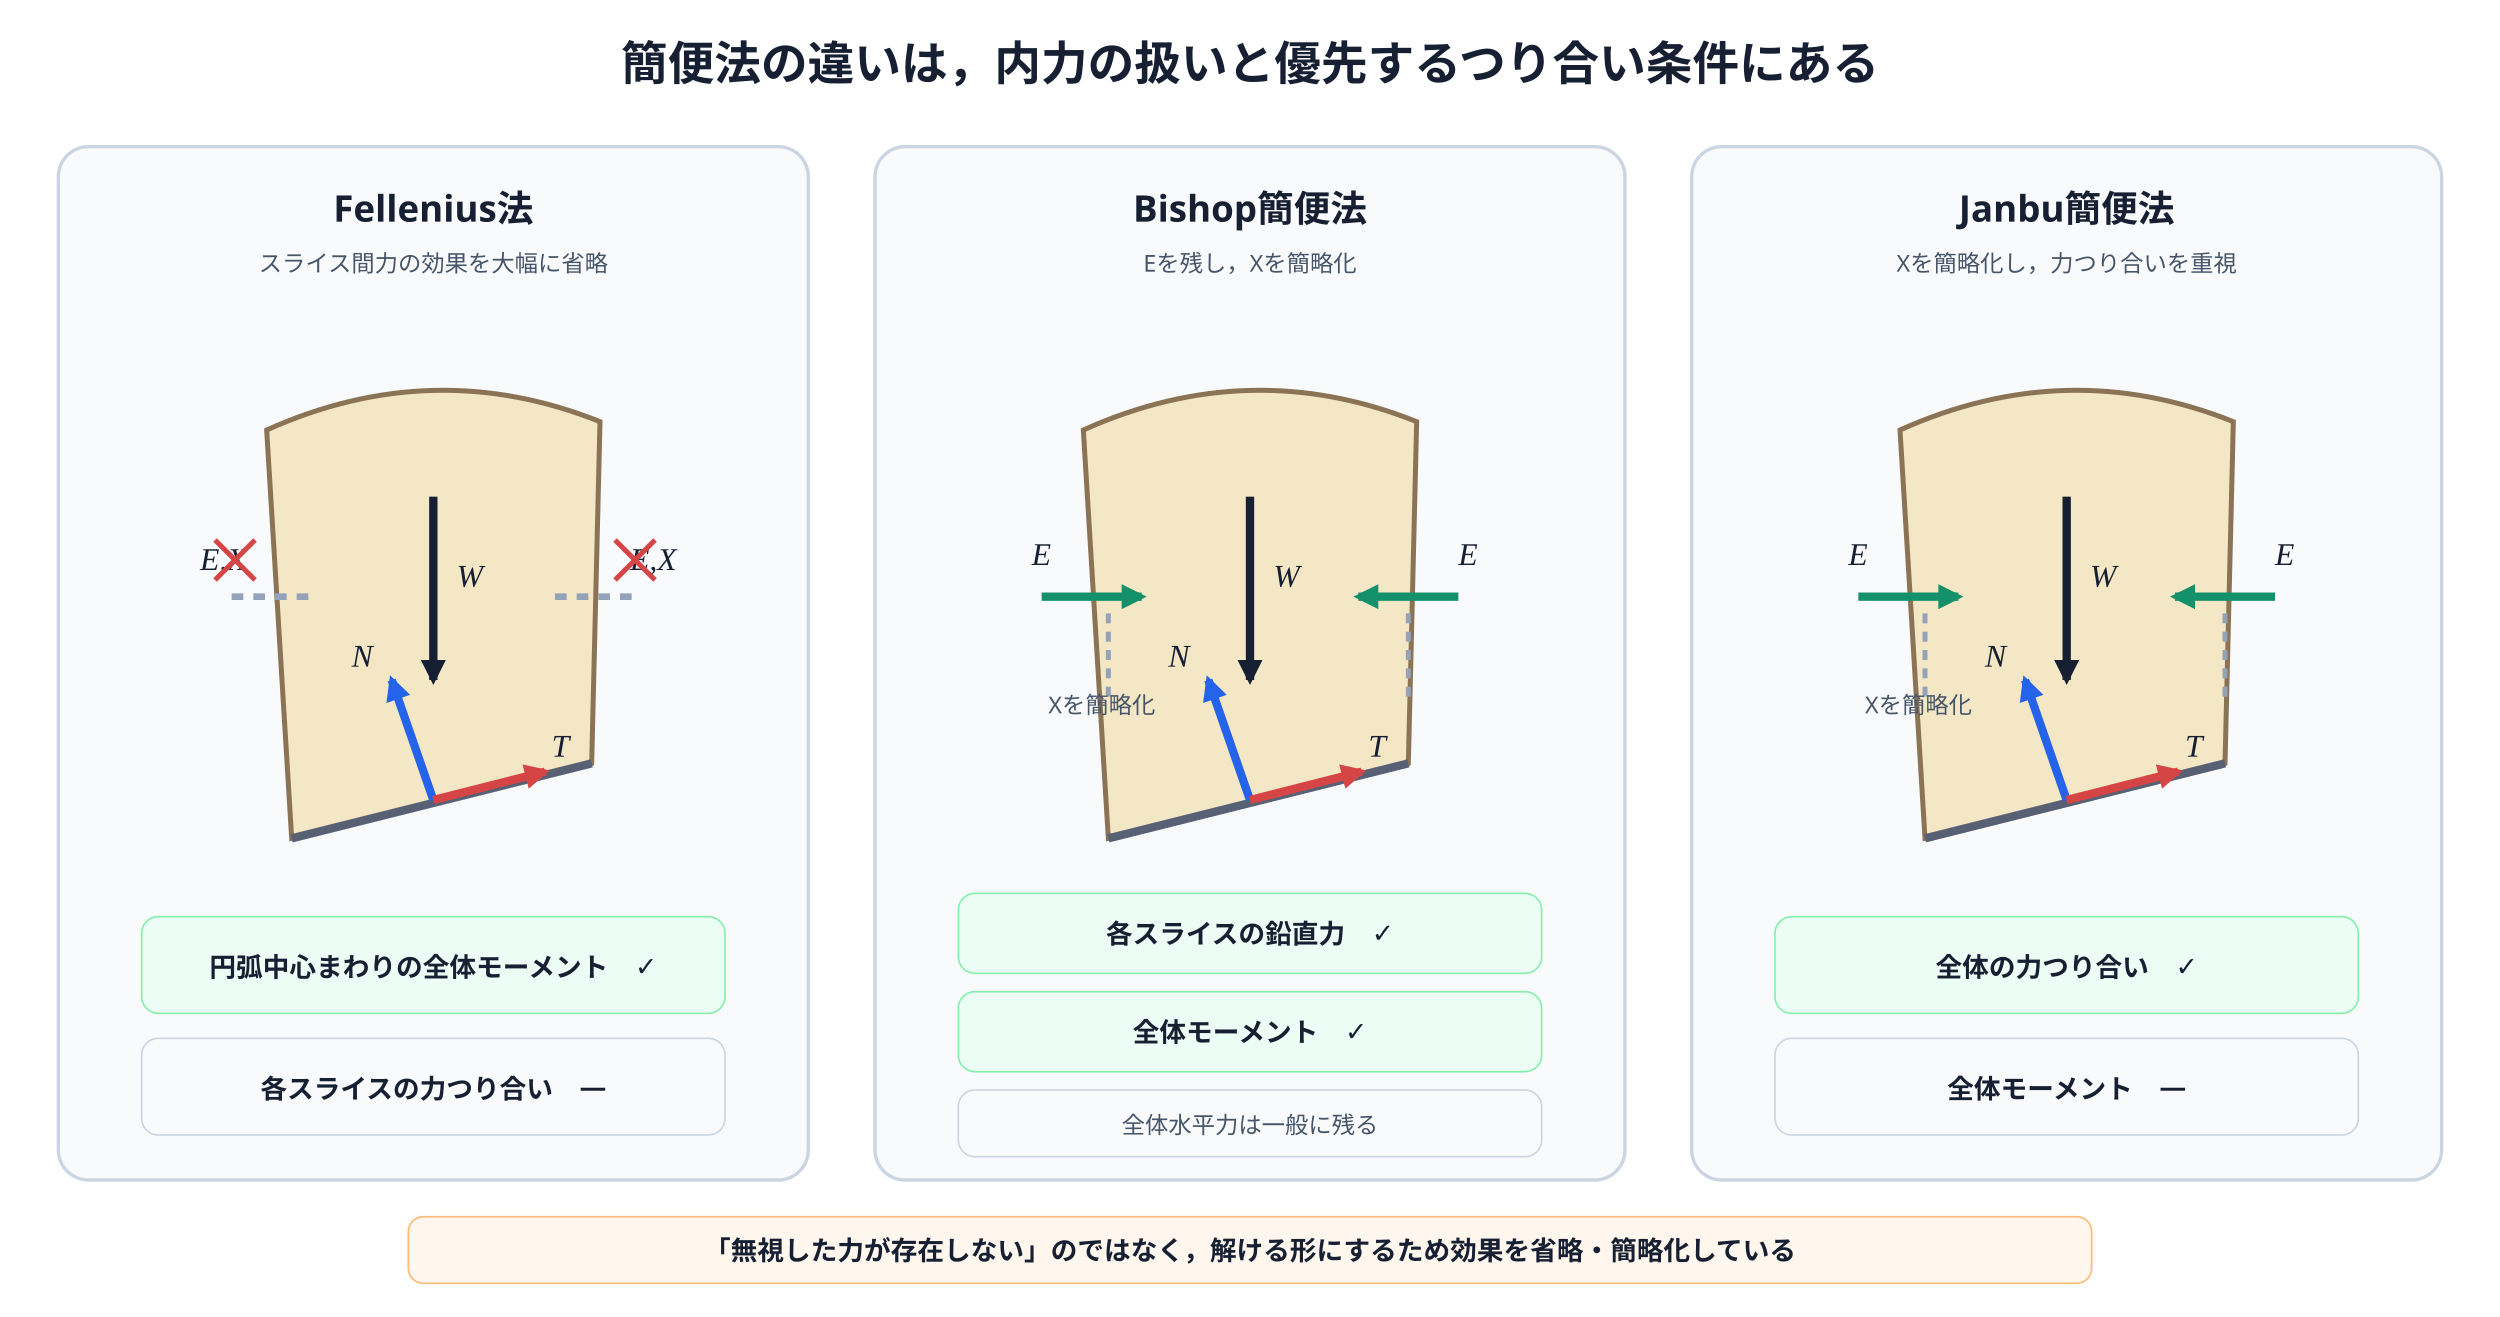
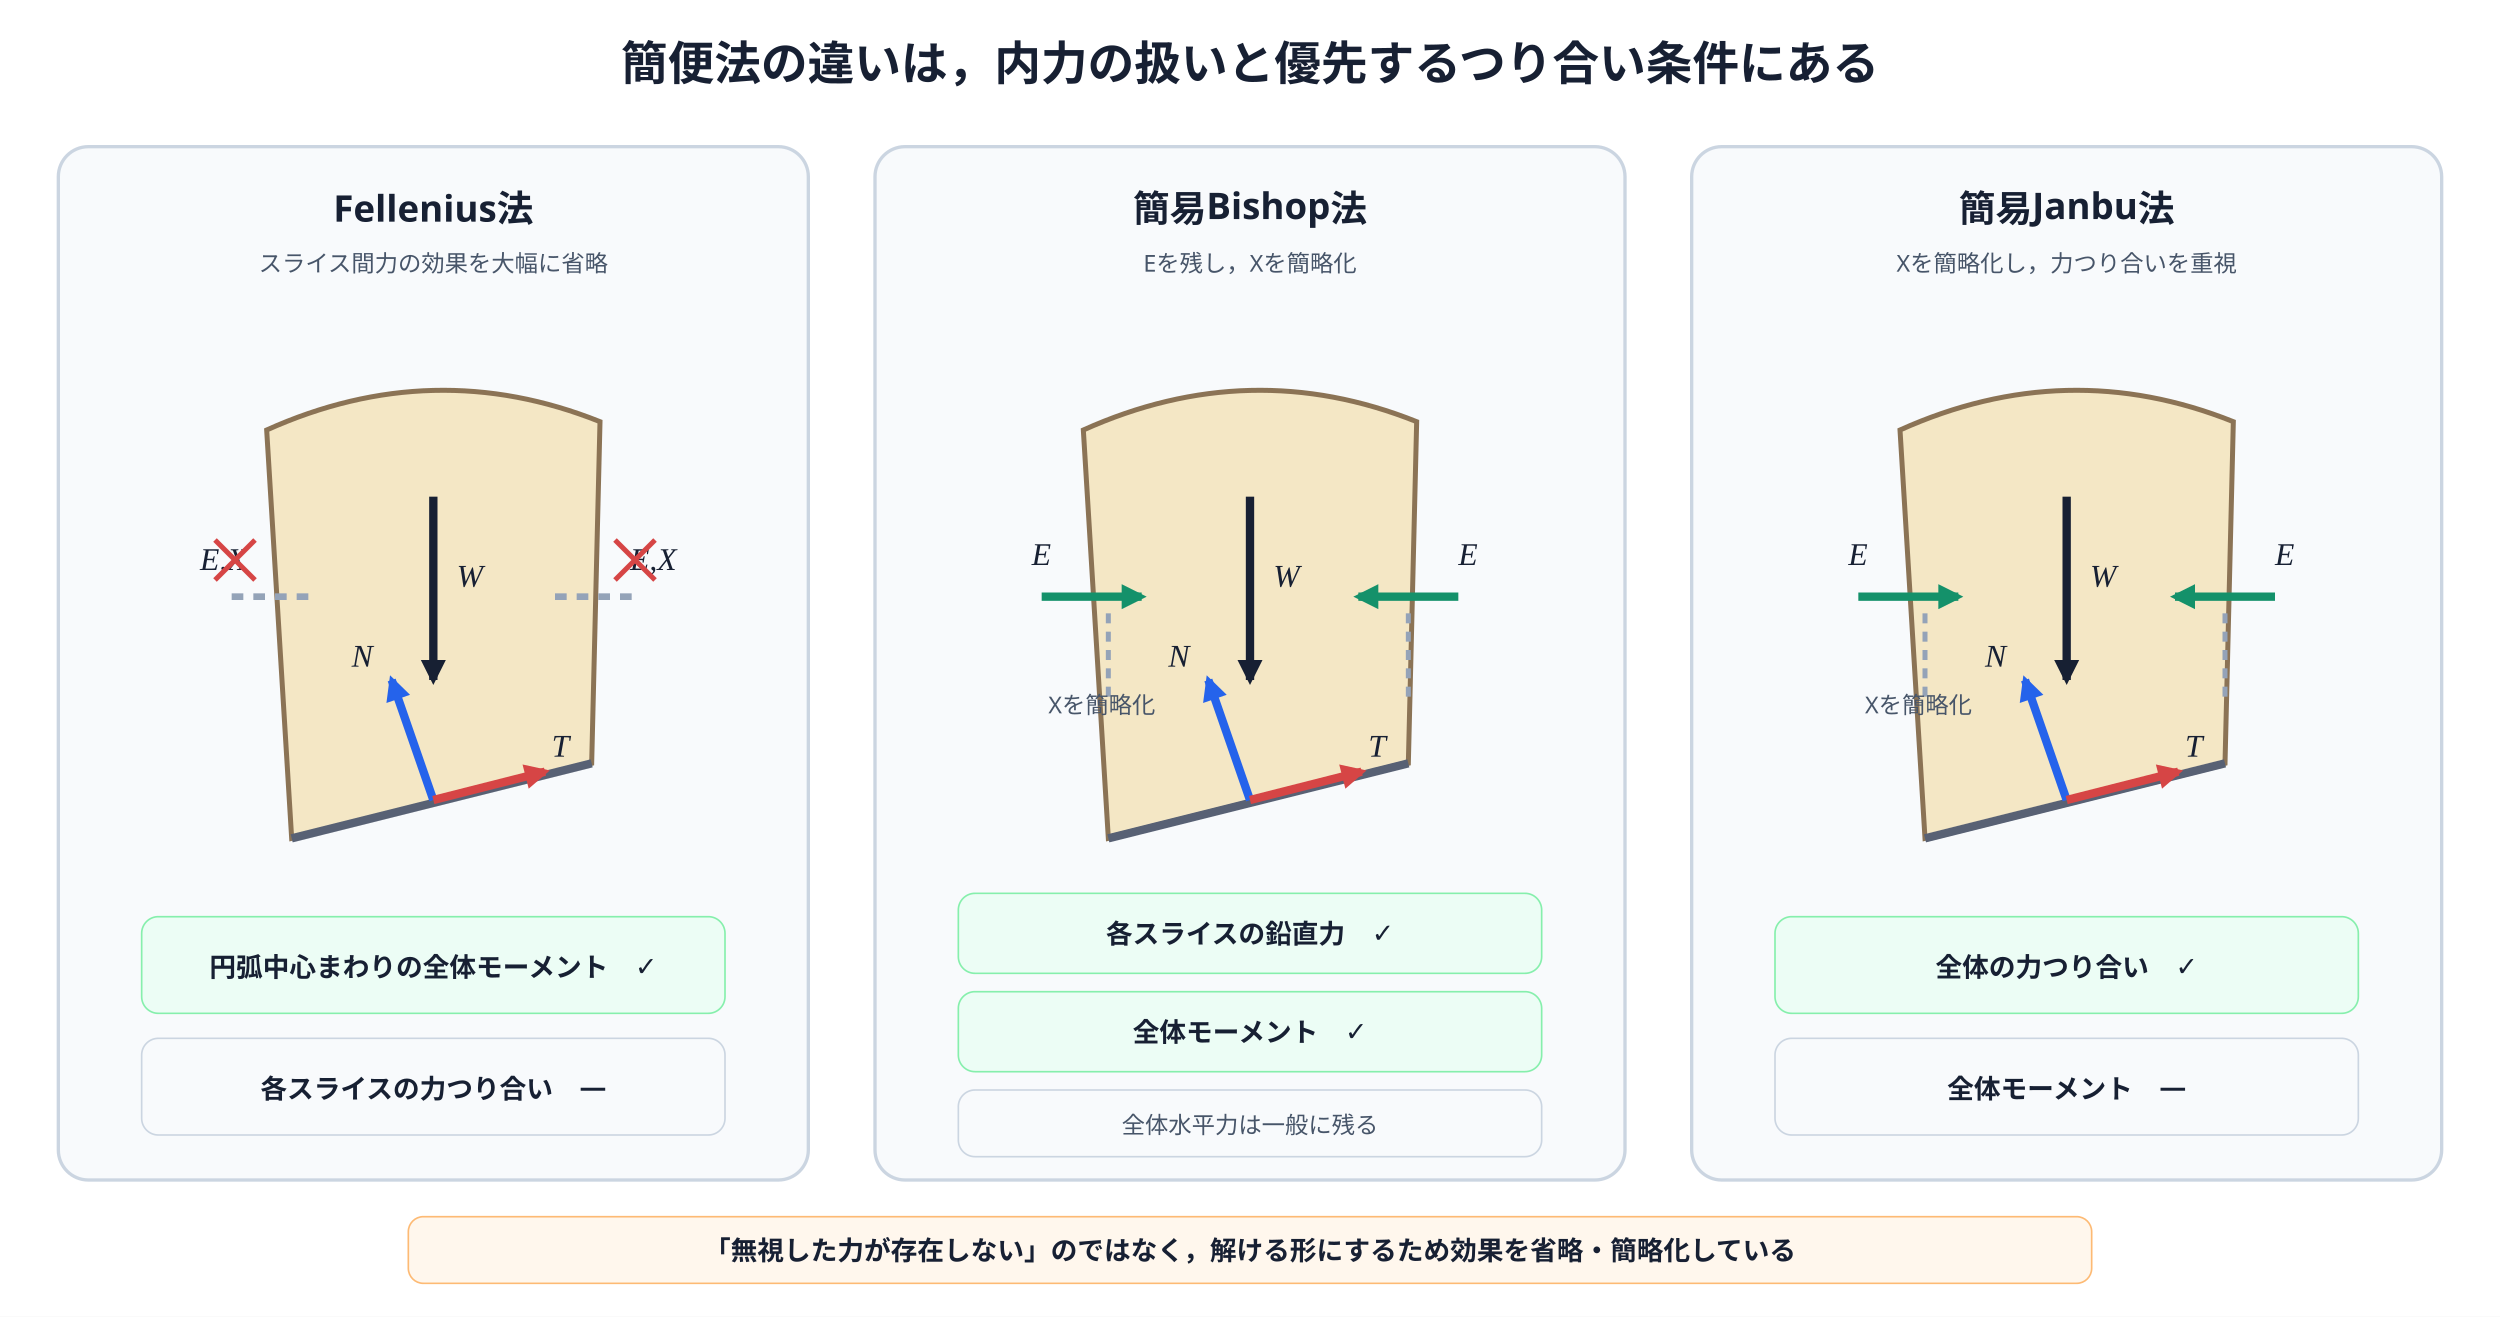
<svg xmlns="http://www.w3.org/2000/svg" width="1500" height="790" viewBox="0 0 1500 790" role="img" aria-labelledby="title desc">
  <defs>
    <marker id="blue" viewBox="0 0 10 10" markerWidth="3" markerHeight="3" refX="8" refY="5" orient="auto">
      <path d="M0 0L10 5L0 10Z" fill="#2563eb" />
    </marker>
    <marker id="red" viewBox="0 0 10 10" markerWidth="3" markerHeight="3" refX="8" refY="5" orient="auto">
      <path d="M0 0L10 5L0 10Z" fill="#d64545" />
    </marker>
    <marker id="green" viewBox="0 0 10 10" markerWidth="3" markerHeight="3" refX="8" refY="5" orient="auto">
      <path d="M0 0L10 5L0 10Z" fill="#14916a" />
    </marker>
    <marker id="black" viewBox="0 0 10 10" markerWidth="3" markerHeight="3" refX="8" refY="5" orient="auto">
      <path d="M0 0L10 5L0 10Z" fill="#172033" />
    </marker>
    <style>
      .title{font:700 28px "Noto Sans JP","Hiragino Sans","Yu Gothic",sans-serif;fill:#172033}.head{font:700 22px "Noto Sans JP","Hiragino Sans","Yu Gothic",sans-serif;fill:#172033}.label{font:600 16px "Noto Sans JP","Hiragino Sans","Yu Gothic",sans-serif;fill:#172033}.small{font:500 14px "Noto Sans JP","Hiragino Sans","Yu Gothic",sans-serif;fill:#475569}.math{font:italic 19px Georgia,"Times New Roman",serif;fill:#172033}.panel{fill:#f8fafc;stroke:#cbd5e1;stroke-width:2}.yes{fill:#ecfdf5;stroke:#86efac}.no{fill:#f8fafc;stroke:#cbd5e1}
    </style>
  </defs>
  <rect width="1500" height="790" fill="#fff" />
  <text x="750" y="48" text-anchor="middle" class="title">簡便法の違いは，内力の扱いと優先するつり合い条件にある</text>
  <g transform="translate(35 88)">
    <rect width="450" height="620" rx="18" class="panel" />
    <text x="225" y="45" text-anchor="middle" class="head">Fellenius法</text>
    <text x="225" y="75" text-anchor="middle" class="small">スライス間力の効果を大幅に省略</text>
    <path d="M125 170 Q225 125 325 165 L320 370 L140 415Z" fill="#f4e7c5" stroke="#8b7355" stroke-width="3" />
    <line x1="140" y1="415" x2="320" y2="370" stroke="#586174" stroke-width="5" />
    <line x1="225" y1="210" x2="225" y2="320" stroke="#172033" stroke-width="5" marker-end="url(#black)" />
    <text x="239" y="264" class="math">W</text>
    <line x1="225" y1="392" x2="200" y2="320" stroke="#2563eb" stroke-width="5" marker-end="url(#blue)" />
    <text x="176" y="312" class="math" fill="#2563eb">N</text>
    <line x1="225" y1="392" x2="292" y2="375" stroke="#d64545" stroke-width="5" marker-end="url(#red)" />
    <text x="296" y="366" class="math" fill="#d64545">T</text>
    <line x1="104" y1="270" x2="152" y2="270" stroke="#94a3b8" stroke-width="4" stroke-dasharray="7 6" />
    <line x1="298" y1="270" x2="346" y2="270" stroke="#94a3b8" stroke-width="4" stroke-dasharray="7 6" />
    <text x="85" y="254" class="math" fill="#64748b">E,X</text>
    <text x="343" y="254" class="math" fill="#64748b">E,X</text>
    <line x1="94" y1="236" x2="118" y2="260" stroke="#d64545" stroke-width="3" />
    <line x1="118" y1="236" x2="94" y2="260" stroke="#d64545" stroke-width="3" />
    <line x1="334" y1="236" x2="358" y2="260" stroke="#d64545" stroke-width="3" />
    <line x1="358" y1="236" x2="334" y2="260" stroke="#d64545" stroke-width="3" />
    <rect x="50" y="462" width="350" height="58" rx="10" class="yes" />
    <text x="225" y="498" text-anchor="middle" class="label" fill="#14916a">円弧中心まわりの全体モーメント　✓</text>
    <rect x="50" y="535" width="350" height="58" rx="10" class="no" />
    <text x="225" y="571" text-anchor="middle" class="label">各スライスの力つり合い　—</text>
  </g>
  <g transform="translate(525 88)">
    <rect width="450" height="620" rx="18" class="panel" />
-     <text x="225" y="45" text-anchor="middle" class="head">Bishop簡便法</text>
+     <text x="225" y="45" text-anchor="middle" class="head">簡易Bishop法</text>
    <text x="225" y="75" text-anchor="middle" class="small">Eを残し，Xを簡略化</text>
    <path d="M125 170 Q225 125 325 165 L320 370 L140 415Z" fill="#f4e7c5" stroke="#8b7355" stroke-width="3" />
    <line x1="140" y1="415" x2="320" y2="370" stroke="#586174" stroke-width="5" />
    <line x1="225" y1="210" x2="225" y2="320" stroke="#172033" stroke-width="5" marker-end="url(#black)" />
    <text x="239" y="264" class="math">W</text>
    <line x1="225" y1="392" x2="200" y2="320" stroke="#2563eb" stroke-width="5" marker-end="url(#blue)" />
    <text x="176" y="312" class="math" fill="#2563eb">N</text>
    <line x1="225" y1="392" x2="292" y2="375" stroke="#d64545" stroke-width="5" marker-end="url(#red)" />
    <text x="296" y="366" class="math" fill="#d64545">T</text>
    <line x1="100" y1="270" x2="160" y2="270" stroke="#14916a" stroke-width="5" marker-end="url(#green)" />
    <line x1="350" y1="270" x2="290" y2="270" stroke="#14916a" stroke-width="5" marker-end="url(#green)" />
    <text x="94" y="251" class="math" fill="#14916a">E</text>
    <text x="350" y="251" class="math" fill="#14916a">E</text>
    <line x1="140" y1="330" x2="140" y2="280" stroke="#94a3b8" stroke-width="3" stroke-dasharray="6 5" />
    <line x1="320" y1="280" x2="320" y2="330" stroke="#94a3b8" stroke-width="3" stroke-dasharray="6 5" />
    <text x="104" y="340" class="small" fill="#64748b">Xを簡略化</text>
    <rect x="50" y="448" width="350" height="48" rx="10" class="yes" />
    <text x="225" y="478" text-anchor="middle" class="label" fill="#14916a">各スライスの鉛直力　✓</text>
    <rect x="50" y="507" width="350" height="48" rx="10" class="yes" />
    <text x="225" y="537" text-anchor="middle" class="label" fill="#14916a">全体モーメント　✓</text>
    <rect x="50" y="566" width="350" height="40" rx="10" class="no" />
    <text x="225" y="592" text-anchor="middle" class="small">全体水平力は一般に残る</text>
  </g>
  <g transform="translate(1015 88)">
    <rect width="450" height="620" rx="18" class="panel" />
-     <text x="225" y="45" text-anchor="middle" class="head">Janbu簡便法</text>
+     <text x="225" y="45" text-anchor="middle" class="head">簡易Janbu法</text>
    <text x="225" y="75" text-anchor="middle" class="small">Xを簡略化し，力つり合いを重視</text>
    <path d="M125 170 Q225 125 325 165 L320 370 L140 415Z" fill="#f4e7c5" stroke="#8b7355" stroke-width="3" />
    <line x1="140" y1="415" x2="320" y2="370" stroke="#586174" stroke-width="5" />
    <line x1="225" y1="210" x2="225" y2="320" stroke="#172033" stroke-width="5" marker-end="url(#black)" />
    <text x="239" y="264" class="math">W</text>
    <line x1="225" y1="392" x2="200" y2="320" stroke="#2563eb" stroke-width="5" marker-end="url(#blue)" />
    <text x="176" y="312" class="math" fill="#2563eb">N</text>
    <line x1="225" y1="392" x2="292" y2="375" stroke="#d64545" stroke-width="5" marker-end="url(#red)" />
    <text x="296" y="366" class="math" fill="#d64545">T</text>
    <line x1="100" y1="270" x2="160" y2="270" stroke="#14916a" stroke-width="5" marker-end="url(#green)" />
    <line x1="350" y1="270" x2="290" y2="270" stroke="#14916a" stroke-width="5" marker-end="url(#green)" />
    <text x="94" y="251" class="math" fill="#14916a">E</text>
    <text x="350" y="251" class="math" fill="#14916a">E</text>
    <line x1="140" y1="330" x2="140" y2="280" stroke="#94a3b8" stroke-width="3" stroke-dasharray="6 5" />
    <line x1="320" y1="280" x2="320" y2="330" stroke="#94a3b8" stroke-width="3" stroke-dasharray="6 5" />
    <text x="104" y="340" class="small" fill="#64748b">Xを簡略化</text>
    <rect x="50" y="462" width="350" height="58" rx="10" class="yes" />
    <text x="225" y="498" text-anchor="middle" class="label" fill="#14916a">全体の力つり合い　✓</text>
    <rect x="50" y="535" width="350" height="58" rx="10" class="no" />
    <text x="225" y="571" text-anchor="middle" class="label">全体モーメント　—</text>
  </g>
  <rect x="245" y="730" width="1010" height="40" rx="9" fill="#fff7ed" stroke="#fdba74" />
  <text x="750" y="756" text-anchor="middle" class="label">「無視した力が存在しない」のではなく，解ける形にするため効果を省略・簡略化している</text>
</svg>
